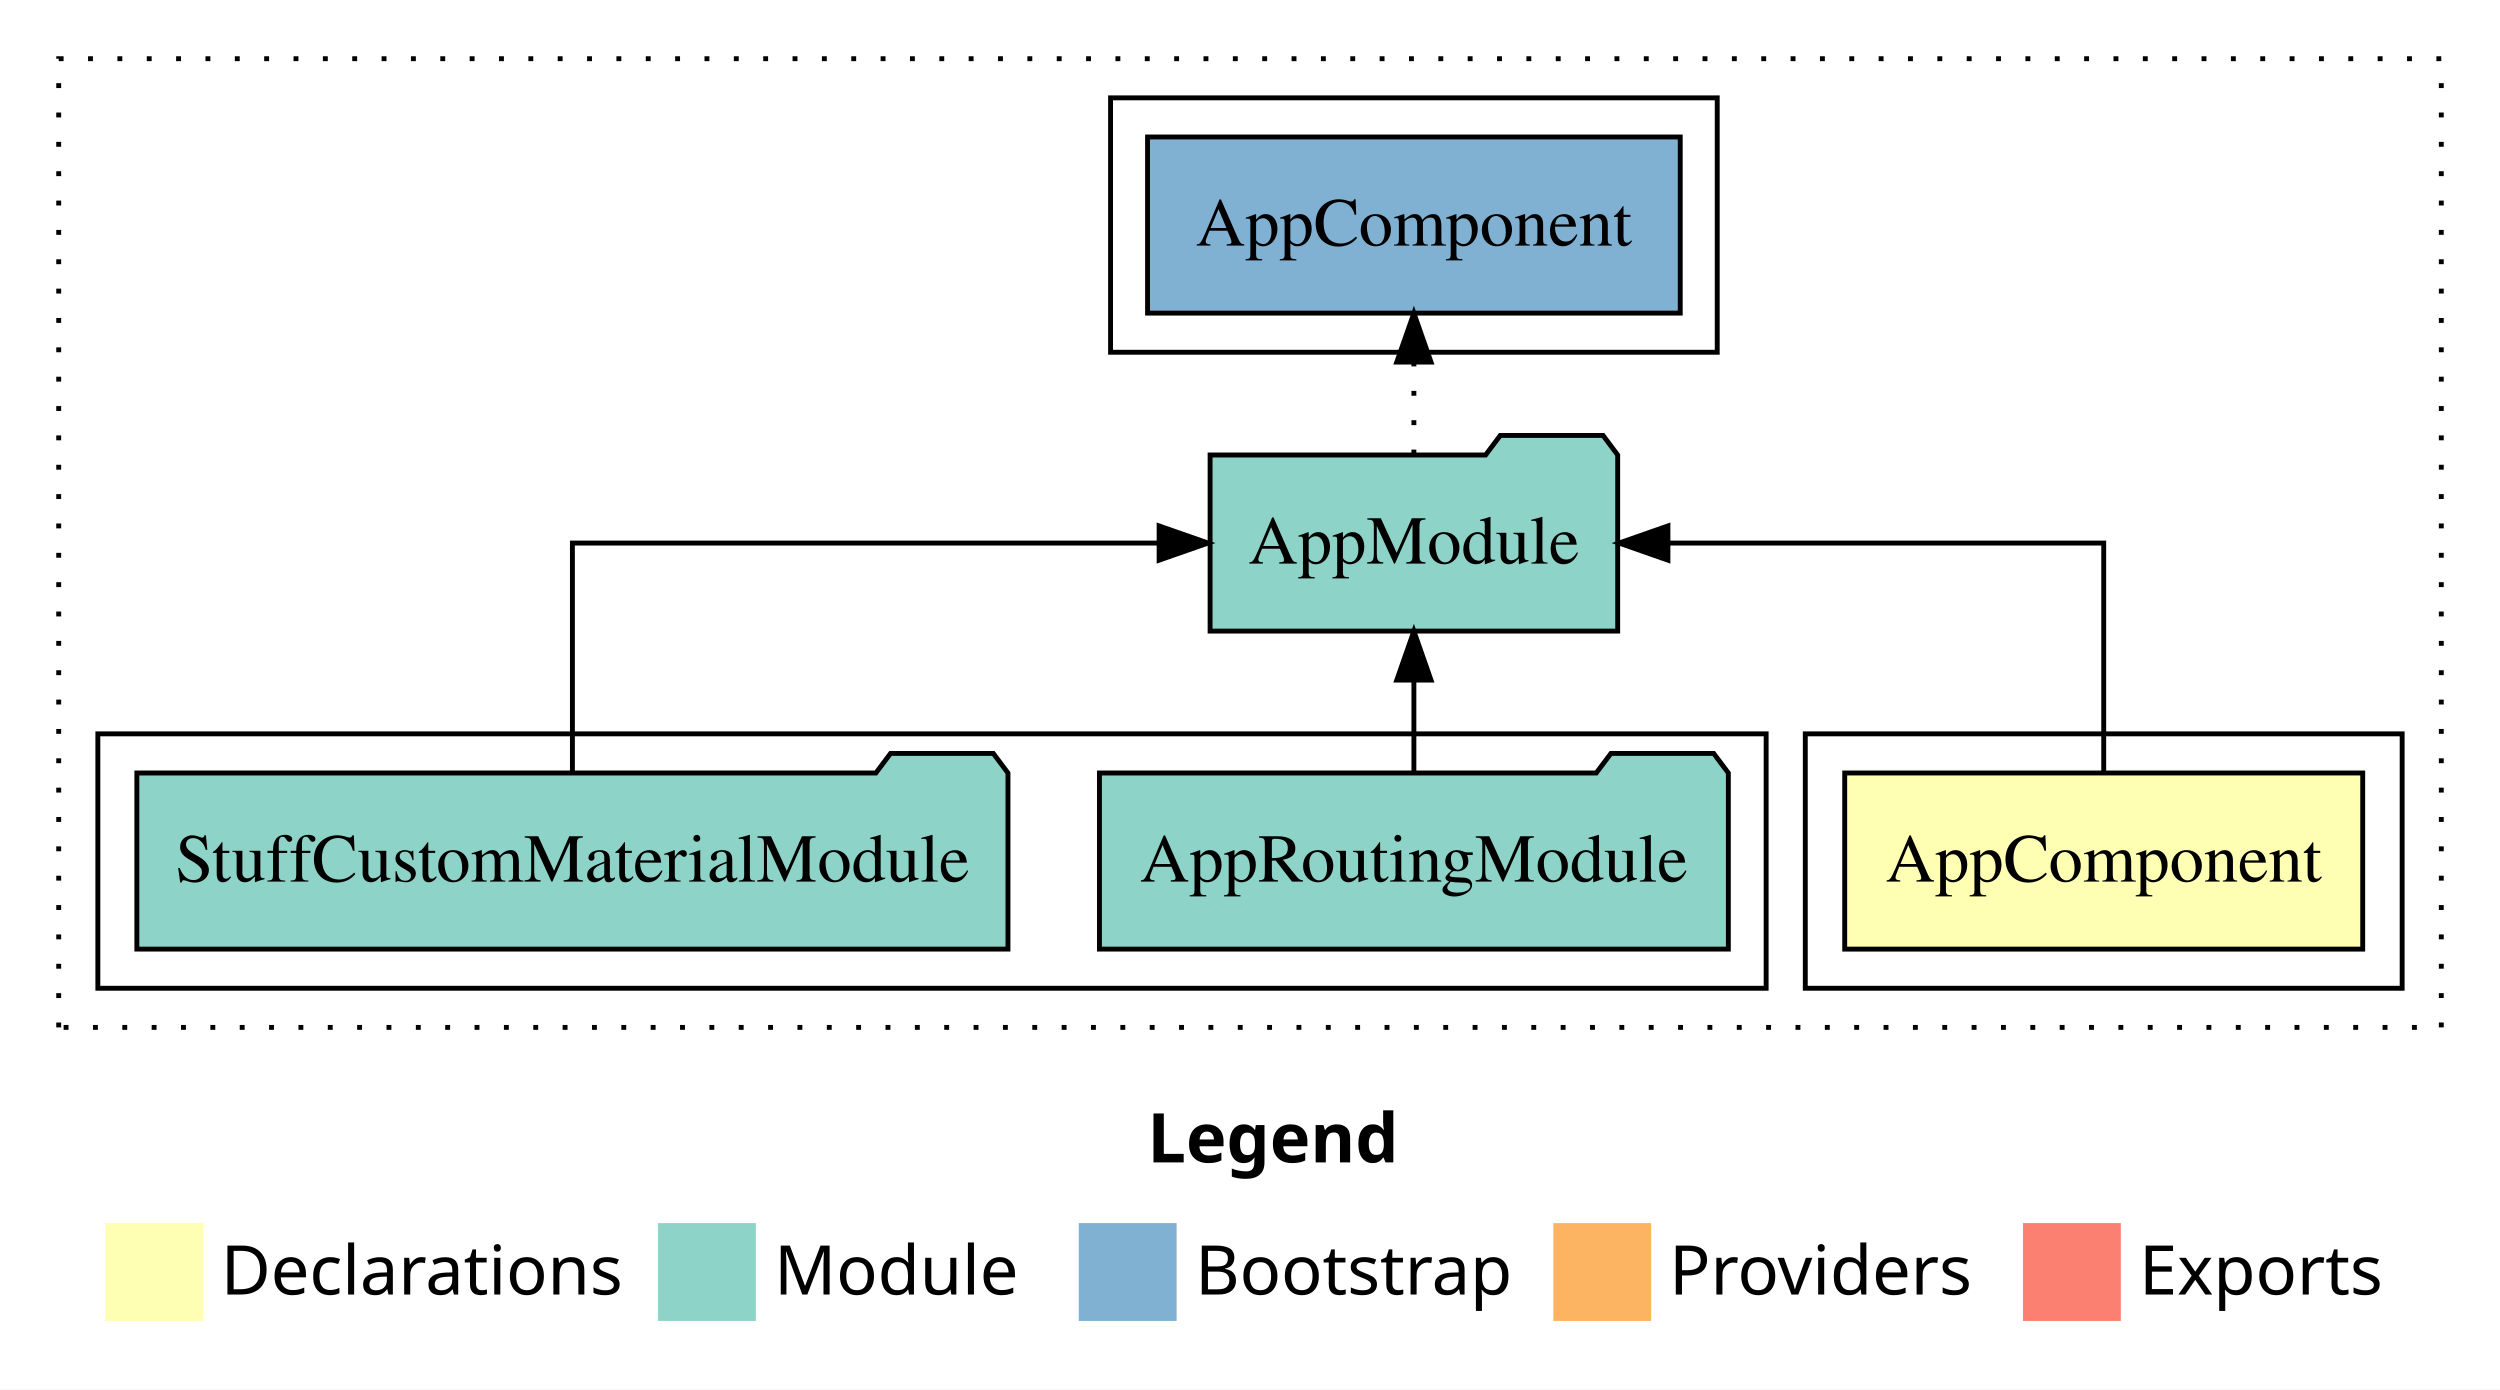
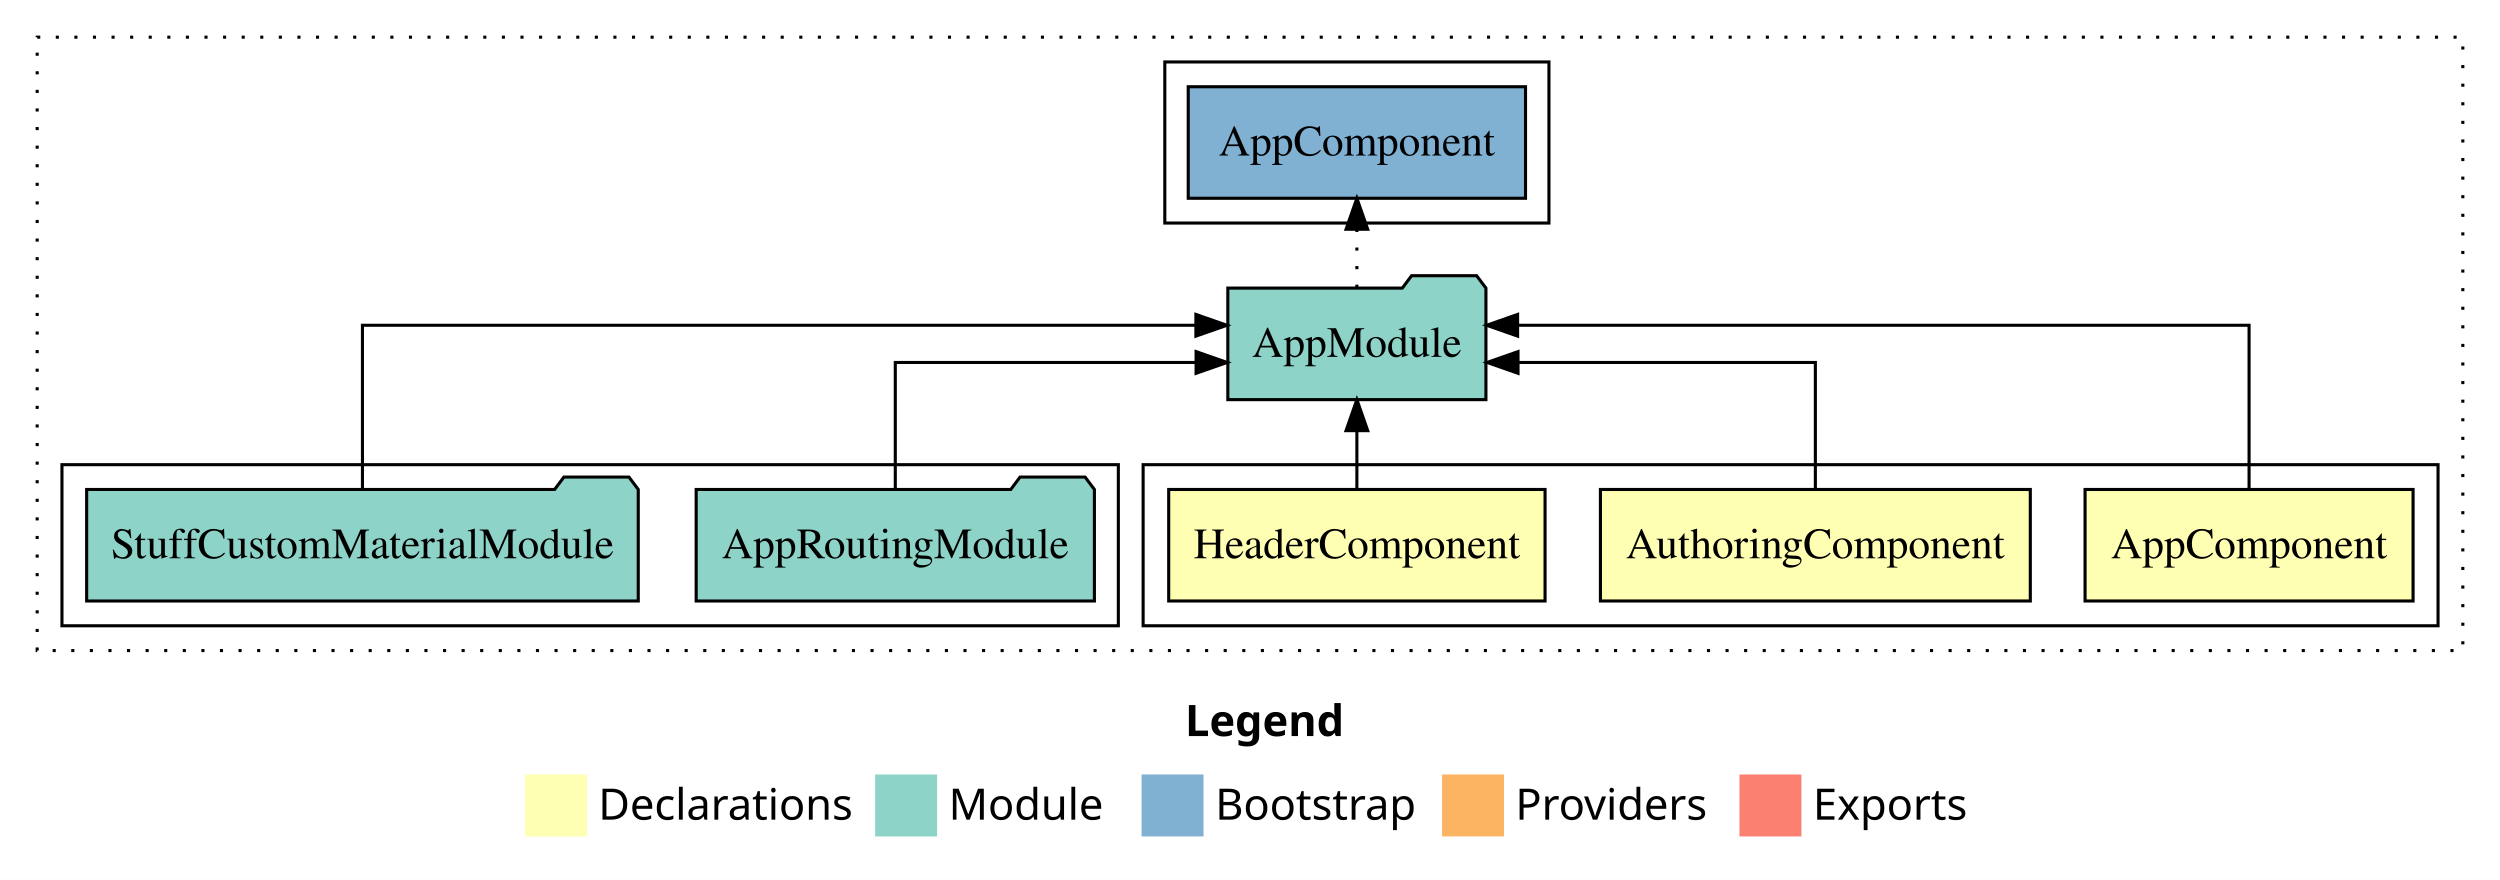
- <svg xmlns="http://www.w3.org/2000/svg" width="511pt" height="284pt" viewBox="0.00 0.00 511.00 284.00">
+ <svg xmlns="http://www.w3.org/2000/svg" width="807pt" height="284pt" viewBox="0.00 0.00 807.00 284.00">
  <g id="graph0" class="graph" transform="scale(1 1) rotate(0) translate(4 280)">
-     <polygon fill="#ffffff" stroke="transparent" points="-4,4 -4,-280 507,-280 507,4 -4,4" />
-     <text text-anchor="start" x="230.509" y="-42.4" font-family="sans-serif" font-weight="bold" font-size="14.00" fill="#000000">Legend</text>
-     <polygon fill="#ffffb3" stroke="transparent" points="17.5,-10 17.5,-30 37.5,-30 37.5,-10 17.5,-10" />
-     <text text-anchor="start" x="41.129" y="-15.4" font-family="sans-serif" font-size="14.00" fill="#000000">  Declarations</text>
-     <polygon fill="#8dd3c7" stroke="transparent" points="130.5,-10 130.5,-30 150.5,-30 150.5,-10 130.5,-10" />
-     <text text-anchor="start" x="154.225" y="-15.4" font-family="sans-serif" font-size="14.00" fill="#000000">  Module</text>
-     <polygon fill="#80b1d3" stroke="transparent" points="216.5,-10 216.5,-30 236.5,-30 236.5,-10 216.5,-10" />
-     <text text-anchor="start" x="240.281" y="-15.4" font-family="sans-serif" font-size="14.00" fill="#000000">  Bootstrap</text>
-     <polygon fill="#fdb462" stroke="transparent" points="313.5,-10 313.5,-30 333.5,-30 333.5,-10 313.5,-10" />
-     <text text-anchor="start" x="337.173" y="-15.4" font-family="sans-serif" font-size="14.00" fill="#000000">  Providers</text>
-     <polygon fill="#fb8072" stroke="transparent" points="409.5,-10 409.5,-30 429.5,-30 429.5,-10 409.5,-10" />
-     <text text-anchor="start" x="433.226" y="-15.4" font-family="sans-serif" font-size="14.00" fill="#000000">  Exports</text>
+     <polygon fill="#ffffff" stroke="transparent" points="-4,4 -4,-280 803,-280 803,4 -4,4" />
+     <text text-anchor="start" x="378.509" y="-42.4" font-family="sans-serif" font-weight="bold" font-size="14.00" fill="#000000">Legend</text>
+     <polygon fill="#ffffb3" stroke="transparent" points="165.5,-10 165.5,-30 185.5,-30 185.5,-10 165.5,-10" />
+     <text text-anchor="start" x="189.129" y="-15.4" font-family="sans-serif" font-size="14.00" fill="#000000">  Declarations</text>
+     <polygon fill="#8dd3c7" stroke="transparent" points="278.5,-10 278.5,-30 298.5,-30 298.5,-10 278.5,-10" />
+     <text text-anchor="start" x="302.225" y="-15.4" font-family="sans-serif" font-size="14.00" fill="#000000">  Module</text>
+     <polygon fill="#80b1d3" stroke="transparent" points="364.5,-10 364.5,-30 384.5,-30 384.5,-10 364.5,-10" />
+     <text text-anchor="start" x="388.281" y="-15.4" font-family="sans-serif" font-size="14.00" fill="#000000">  Bootstrap</text>
+     <polygon fill="#fdb462" stroke="transparent" points="461.5,-10 461.5,-30 481.5,-30 481.5,-10 461.5,-10" />
+     <text text-anchor="start" x="485.173" y="-15.4" font-family="sans-serif" font-size="14.00" fill="#000000">  Providers</text>
+     <polygon fill="#fb8072" stroke="transparent" points="557.5,-10 557.5,-30 577.5,-30 577.5,-10 557.5,-10" />
+     <text text-anchor="start" x="581.226" y="-15.4" font-family="sans-serif" font-size="14.00" fill="#000000">  Exports</text>
    <g id="clust1" class="cluster">
-       <polygon fill="none" stroke="#000000" stroke-dasharray="1,5" points="8,-70 8,-268 495,-268 495,-70 8,-70" />
+       <polygon fill="none" stroke="#000000" stroke-dasharray="1,5" points="8,-70 8,-268 791,-268 791,-70 8,-70" />
    </g>
    <g id="clust2" class="cluster">
-       <polygon fill="none" stroke="#000000" points="365,-78 365,-130 487,-130 487,-78 365,-78" />
+       <polygon fill="none" stroke="#000000" points="365,-78 365,-130 783,-130 783,-78 365,-78" />
    </g>
-     <g id="clust4" class="cluster">
+     <g id="clust6" class="cluster">
      <polygon fill="none" stroke="#000000" points="16,-78 16,-130 357,-130 357,-78 16,-78" />
    </g>
-     <g id="clust6" class="cluster">
-       <polygon fill="none" stroke="#000000" points="223,-208 223,-260 347,-260 347,-208 223,-208" />
+     <g id="clust8" class="cluster">
+       <polygon fill="none" stroke="#000000" points="372,-208 372,-260 496,-260 496,-208 372,-208" />
    </g>
    <g id="node1" class="node">
-       <polygon fill="#ffffb3" stroke="#000000" points="478.94,-122 373.06,-122 373.06,-86 478.94,-86 478.94,-122" />
-       <text text-anchor="middle" x="426" y="-99.8" font-family="Times,serif" font-size="14.00" fill="#000000">AppComponent</text>
+       <polygon fill="#ffffb3" stroke="#000000" points="774.94,-122 669.06,-122 669.06,-86 774.94,-86 774.94,-122" />
+       <text text-anchor="middle" x="722" y="-99.8" font-family="Times,serif" font-size="14.00" fill="#000000">AppComponent</text>
+     </g>
+     <g id="node4" class="node">
+       <polygon fill="#8dd3c7" stroke="#000000" points="475.657,-187 472.657,-191 451.657,-191 448.657,-187 392.343,-187 392.343,-151 475.657,-151 475.657,-187" />
+       <text text-anchor="middle" x="434" y="-164.8" font-family="Times,serif" font-size="14.00" fill="#000000">AppModule</text>
+     </g>
+     <g id="edge1" class="edge">
+       <path fill="none" stroke="#000000" d="M722,-122.284C722,-143.321 722,-175 722,-175 722,-175 485.878,-175 485.878,-175" />
+       <polygon fill="#000000" stroke="#000000" points="485.878,-171.5 475.878,-175 485.878,-178.5 485.878,-171.5" />
    </g>
    <g id="node2" class="node">
-       <polygon fill="#8dd3c7" stroke="#000000" points="326.657,-187 323.657,-191 302.657,-191 299.657,-187 243.343,-187 243.343,-151 326.657,-151 326.657,-187" />
-       <text text-anchor="middle" x="285" y="-164.8" font-family="Times,serif" font-size="14.00" fill="#000000">AppModule</text>
+       <polygon fill="#ffffb3" stroke="#000000" points="651.381,-122 512.619,-122 512.619,-86 651.381,-86 651.381,-122" />
+       <text text-anchor="middle" x="582" y="-99.8" font-family="Times,serif" font-size="14.00" fill="#000000">AuthoringComponent</text>
    </g>
-     <g id="edge1" class="edge">
-       <path fill="none" stroke="#000000" d="M426,-122.106C426,-141.339 426,-169 426,-169 426,-169 336.923,-169 336.923,-169" />
-       <polygon fill="#000000" stroke="#000000" points="336.923,-165.5 326.923,-169 336.923,-172.5 336.923,-165.5" />
+     <g id="edge2" class="edge">
+       <path fill="none" stroke="#000000" d="M582,-122.022C582,-139.373 582,-163 582,-163 582,-163 486.015,-163 486.015,-163" />
+       <polygon fill="#000000" stroke="#000000" points="486.015,-159.5 476.015,-163 486.015,-166.5 486.015,-159.5" />
+     </g>
+     <g id="node3" class="node">
+       <polygon fill="#ffffb3" stroke="#000000" points="494.744,-122 373.256,-122 373.256,-86 494.744,-86 494.744,-122" />
+       <text text-anchor="middle" x="434" y="-99.8" font-family="Times,serif" font-size="14.00" fill="#000000">HeaderComponent</text>
+     </g>
+     <g id="edge3" class="edge">
+       <path fill="none" stroke="#000000" d="M434,-122.106C434,-122.106 434,-140.991 434,-140.991" />
+       <polygon fill="#000000" stroke="#000000" points="430.5,-140.991 434,-150.991 437.5,-140.991 430.5,-140.991" />
+     </g>
+     <g id="node7" class="node">
+       <polygon fill="#80b1d3" stroke="#000000" points="488.439,-252 379.561,-252 379.561,-216 488.439,-216 488.439,-252" />
+       <text text-anchor="middle" x="434" y="-229.8" font-family="Times,serif" font-size="14.00" fill="#000000">AppComponent </text>
+     </g>
+     <g id="edge6" class="edge">
+       <path fill="none" stroke="#000000" stroke-dasharray="1,5" d="M434,-187.106C434,-187.106 434,-205.991 434,-205.991" />
+       <polygon fill="#000000" stroke="#000000" points="430.5,-205.991 434,-215.991 437.5,-205.991 430.5,-205.991" />
    </g>
    <g id="node5" class="node">
-       <polygon fill="#80b1d3" stroke="#000000" points="339.439,-252 230.561,-252 230.561,-216 339.439,-216 339.439,-252" />
-       <text text-anchor="middle" x="285" y="-229.8" font-family="Times,serif" font-size="14.00" fill="#000000">AppComponent </text>
-     </g>
-     <g id="edge4" class="edge">
-       <path fill="none" stroke="#000000" stroke-dasharray="1,5" d="M285,-187.106C285,-187.106 285,-205.991 285,-205.991" />
-       <polygon fill="#000000" stroke="#000000" points="281.5,-205.991 285,-215.991 288.5,-205.991 281.5,-205.991" />
-     </g>
-     <g id="node3" class="node">
      <polygon fill="#8dd3c7" stroke="#000000" points="349.274,-122 346.274,-126 325.274,-126 322.274,-122 220.726,-122 220.726,-86 349.274,-86 349.274,-122" />
      <text text-anchor="middle" x="285" y="-99.8" font-family="Times,serif" font-size="14.00" fill="#000000">AppRoutingModule</text>
    </g>
-     <g id="edge2" class="edge">
-       <path fill="none" stroke="#000000" d="M285,-122.106C285,-122.106 285,-140.991 285,-140.991" />
-       <polygon fill="#000000" stroke="#000000" points="281.5,-140.991 285,-150.991 288.5,-140.991 281.5,-140.991" />
+     <g id="edge4" class="edge">
+       <path fill="none" stroke="#000000" d="M285,-122.022C285,-139.373 285,-163 285,-163 285,-163 382.099,-163 382.099,-163" />
+       <polygon fill="#000000" stroke="#000000" points="382.099,-166.5 392.099,-163 382.099,-159.5 382.099,-166.5" />
    </g>
-     <g id="node4" class="node">
+     <g id="node6" class="node">
      <polygon fill="#8dd3c7" stroke="#000000" points="202.028,-122 199.028,-126 178.028,-126 175.028,-122 23.972,-122 23.972,-86 202.028,-86 202.028,-122" />
      <text text-anchor="middle" x="113" y="-99.8" font-family="Times,serif" font-size="14.00" fill="#000000">StuffCustomMaterialModule</text>
    </g>
-     <g id="edge3" class="edge">
-       <path fill="none" stroke="#000000" d="M113,-122.106C113,-141.339 113,-169 113,-169 113,-169 232.924,-169 232.924,-169" />
-       <polygon fill="#000000" stroke="#000000" points="232.924,-172.5 242.924,-169 232.924,-165.5 232.924,-172.5" />
+     <g id="edge5" class="edge">
+       <path fill="none" stroke="#000000" d="M113,-122.284C113,-143.321 113,-175 113,-175 113,-175 382.035,-175 382.035,-175" />
+       <polygon fill="#000000" stroke="#000000" points="382.035,-178.5 392.035,-175 382.035,-171.5 382.035,-178.5" />
    </g>
  </g>
</svg>
